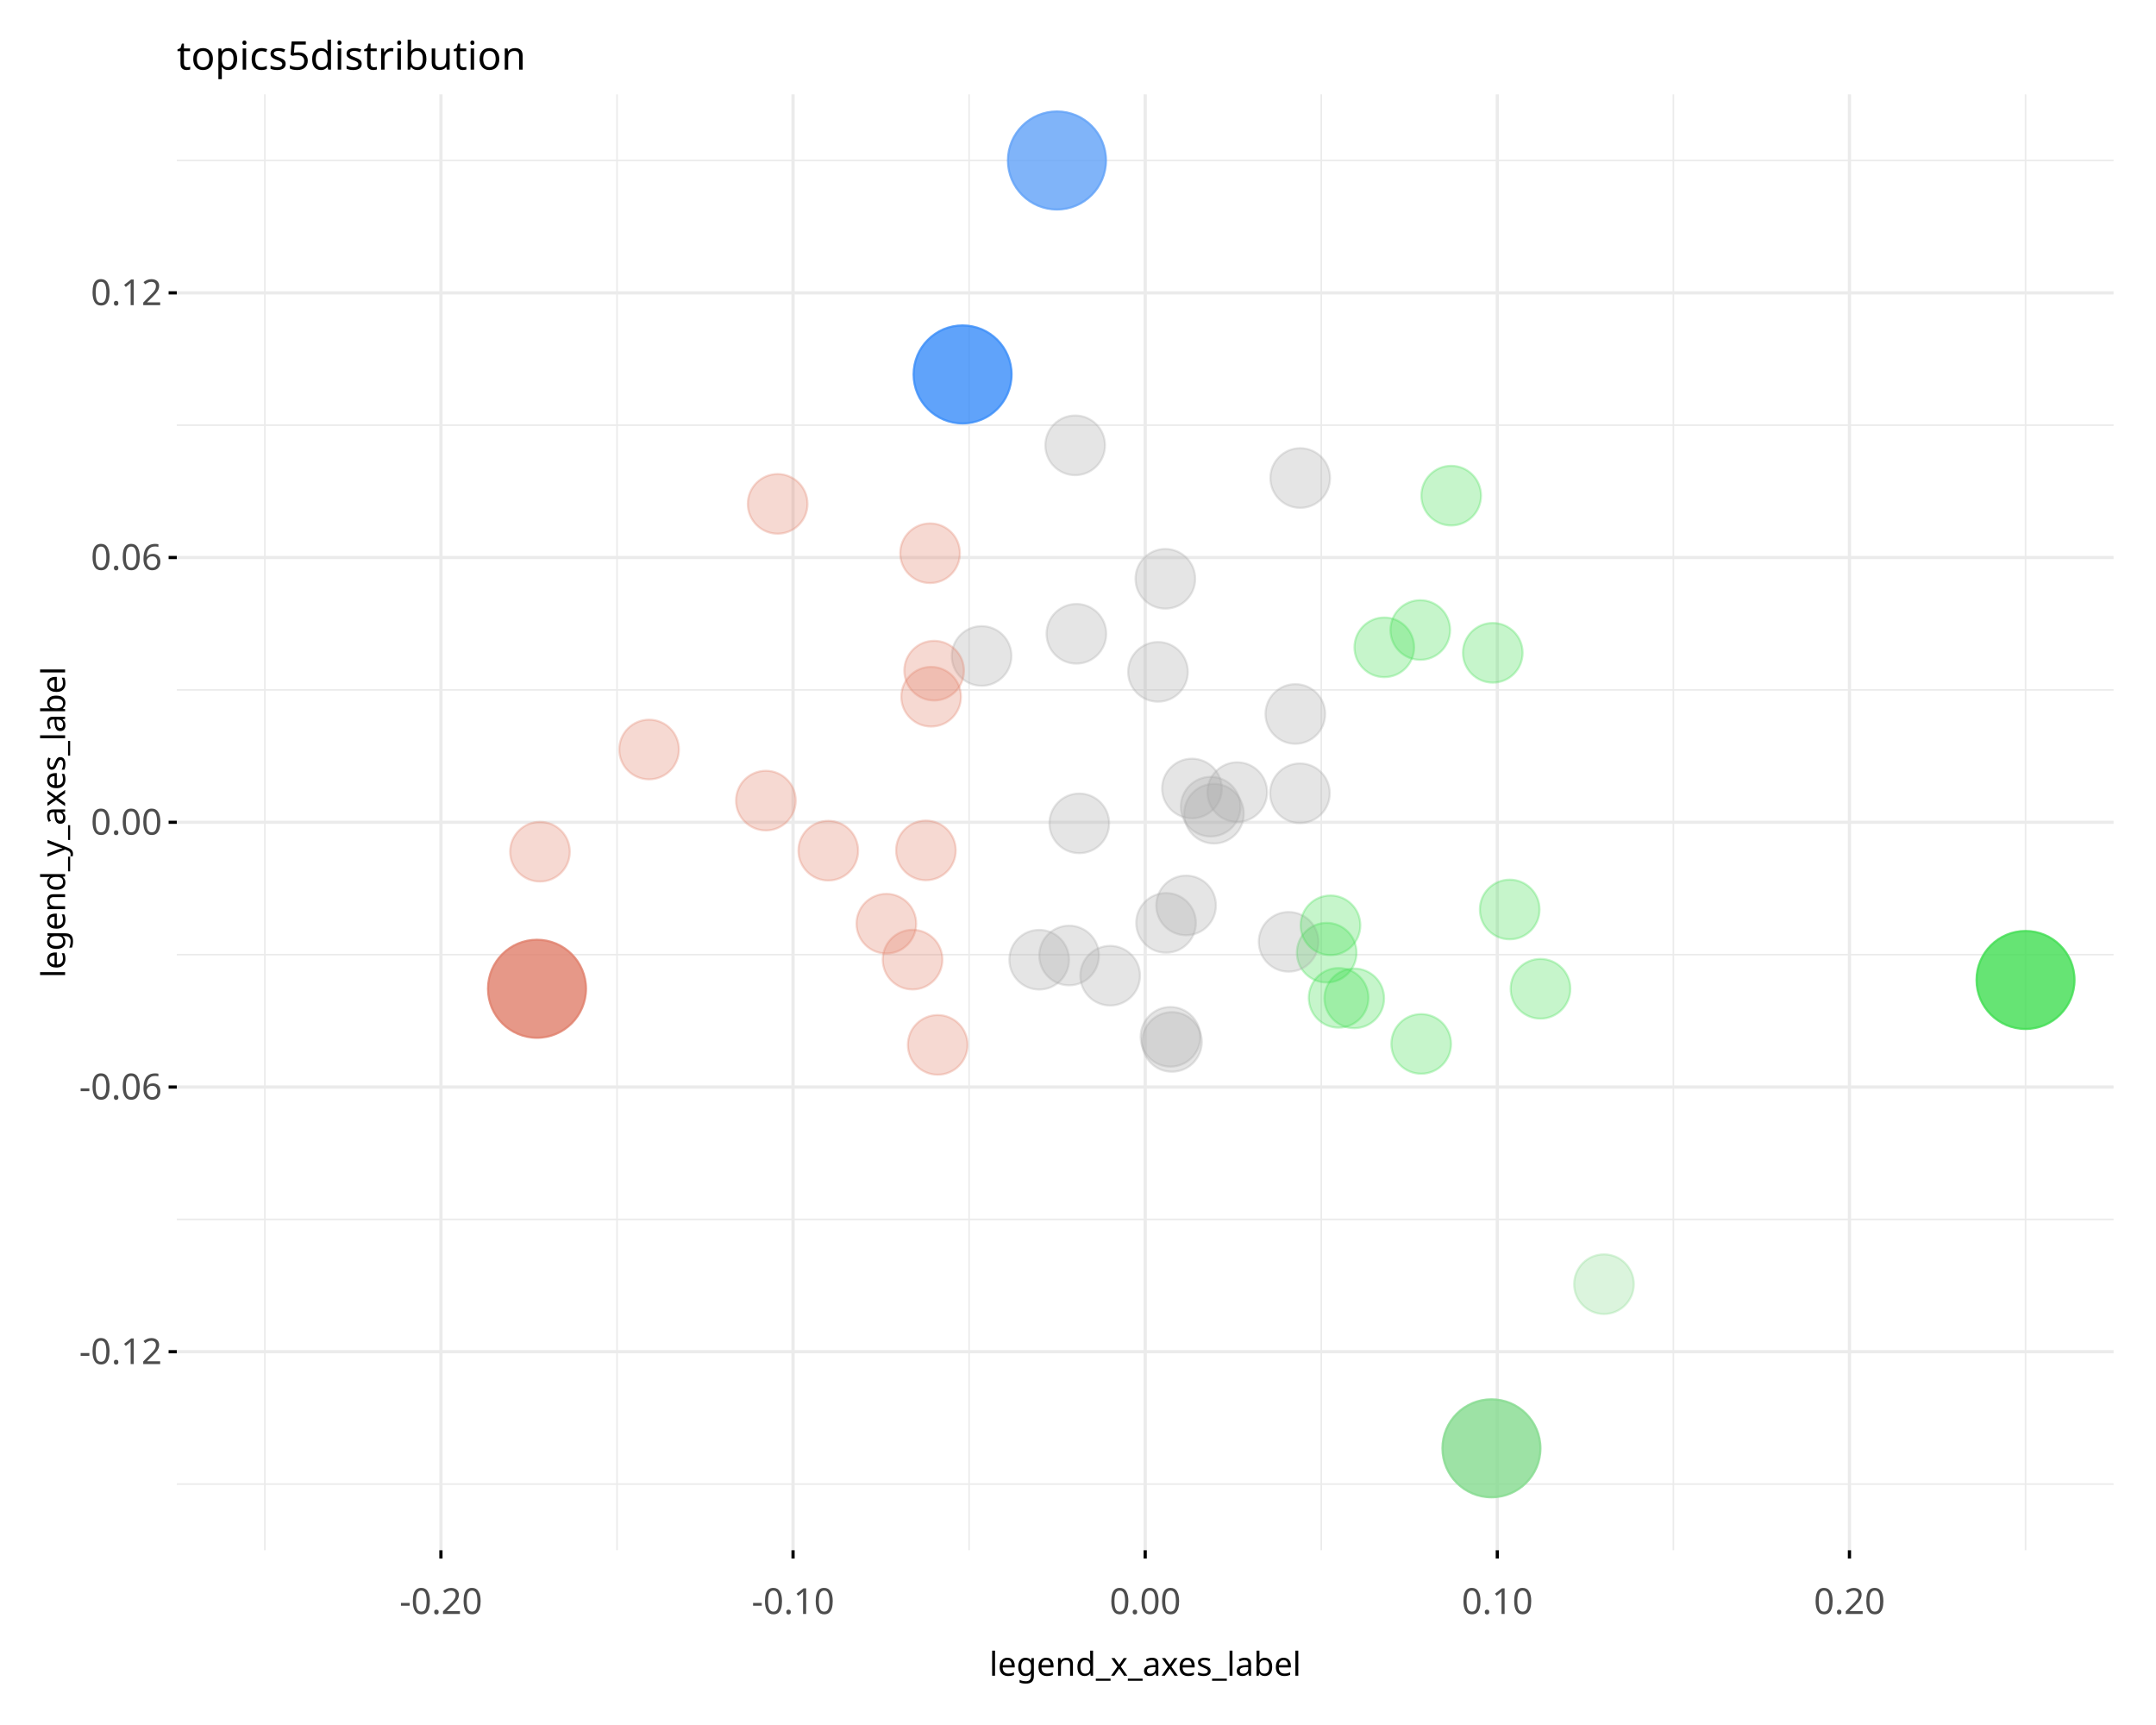
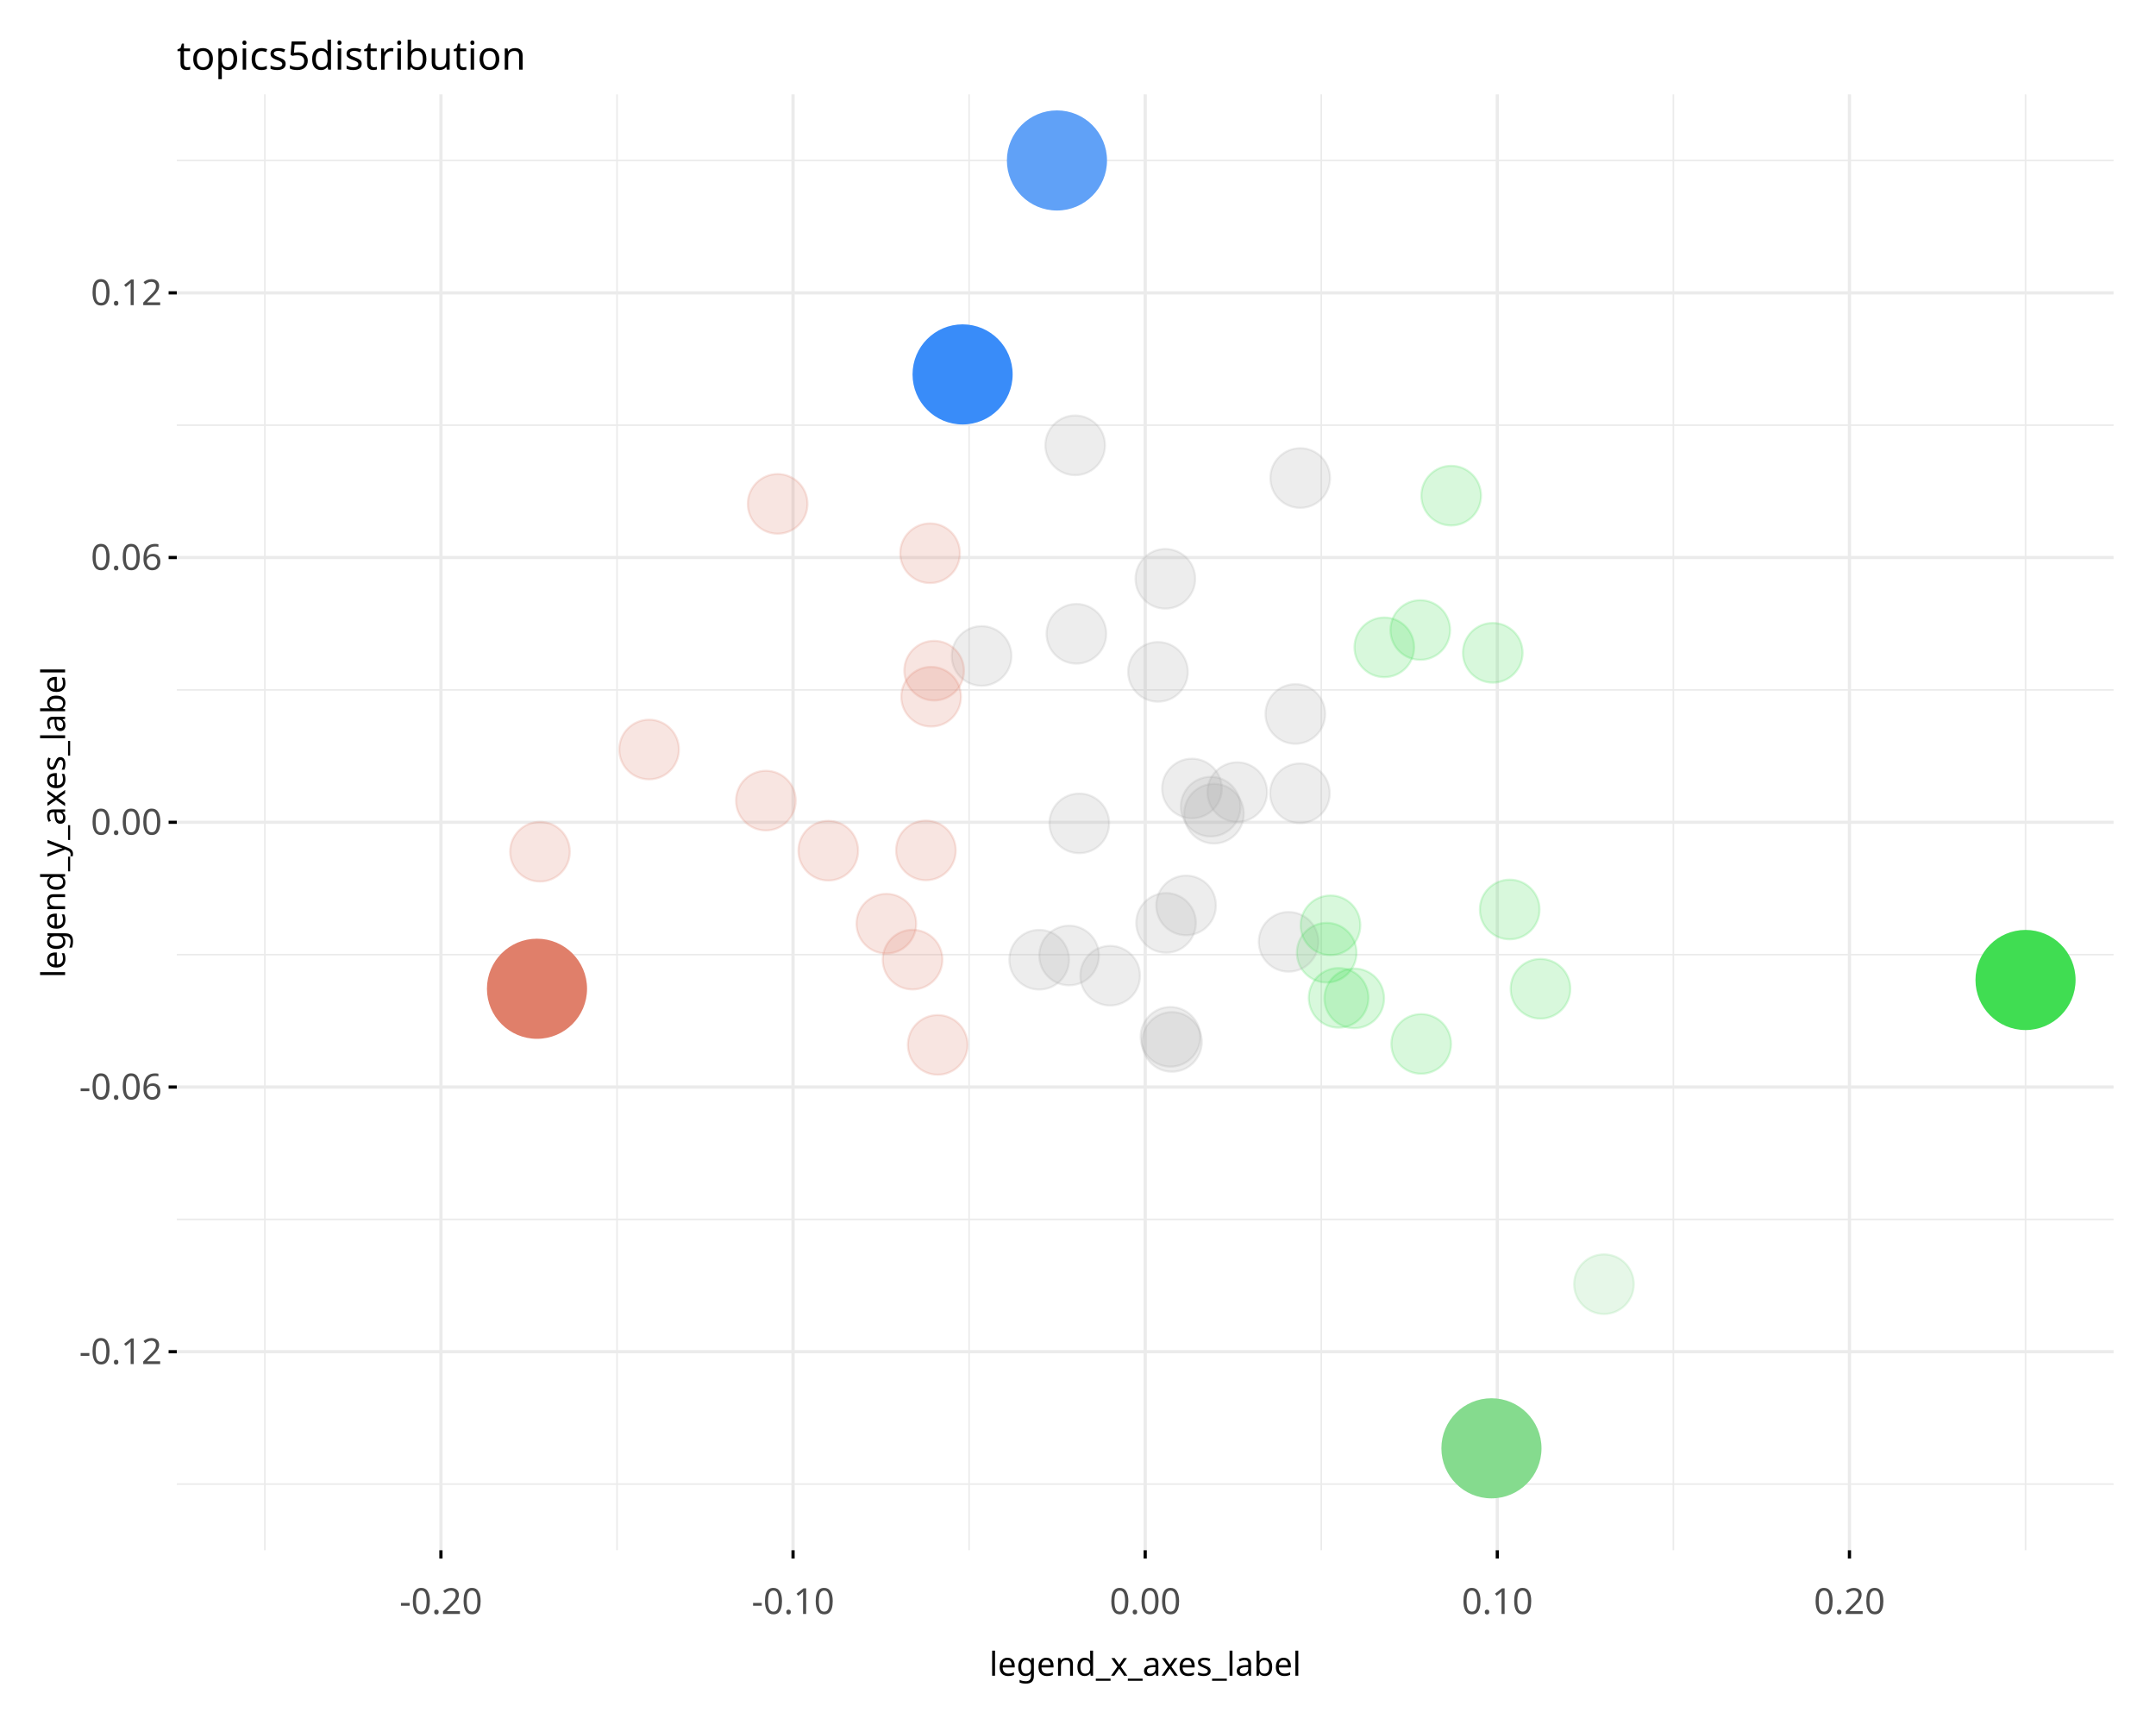
<svg xmlns="http://www.w3.org/2000/svg" class="svglite" data-engine-version="2.0" width="720.00pt" height="576.00pt" viewBox="0 0 720.00 576.00">
  <defs>
    <style type="text/css">
    .svglite line, .svglite polyline, .svglite polygon, .svglite path, .svglite rect, .svglite circle {
      fill: none;
      stroke: #000000;
      stroke-linecap: round;
      stroke-linejoin: round;
      stroke-miterlimit: 10.00;
    }
  </style>
  </defs>
  <rect width="100%" height="100%" style="stroke: none; fill: #FFFFFF;" />
  <defs>
    <clipPath id="cpMC4wMHw3MjAuMDB8MC4wMHw1NzYuMDA=">
      <rect x="0.00" y="0.00" width="720.00" height="576.00" />
    </clipPath>
  </defs>
  <g clip-path="url(#cpMC4wMHw3MjAuMDB8MC4wMHw1NzYuMDA=)">
    <polyline points="59.05,495.56 705.83,495.56 " style="stroke-width: 0.53; stroke: #EBEBEB; stroke-linecap: butt;" />
    <polyline points="59.05,407.17 705.83,407.17 " style="stroke-width: 0.53; stroke: #EBEBEB; stroke-linecap: butt;" />
    <polyline points="59.05,318.77 705.83,318.77 " style="stroke-width: 0.53; stroke: #EBEBEB; stroke-linecap: butt;" />
    <polyline points="59.05,230.37 705.83,230.37 " style="stroke-width: 0.53; stroke: #EBEBEB; stroke-linecap: butt;" />
    <polyline points="59.05,141.97 705.83,141.97 " style="stroke-width: 0.53; stroke: #EBEBEB; stroke-linecap: butt;" />
    <polyline points="59.05,53.58 705.83,53.58 " style="stroke-width: 0.53; stroke: #EBEBEB; stroke-linecap: butt;" />
    <polyline points="88.45,517.66 88.45,31.48 " style="stroke-width: 0.53; stroke: #EBEBEB; stroke-linecap: butt;" />
    <polyline points="206.05,517.66 206.05,31.48 " style="stroke-width: 0.53; stroke: #EBEBEB; stroke-linecap: butt;" />
    <polyline points="323.64,517.66 323.64,31.48 " style="stroke-width: 0.53; stroke: #EBEBEB; stroke-linecap: butt;" />
    <polyline points="441.24,517.66 441.24,31.48 " style="stroke-width: 0.53; stroke: #EBEBEB; stroke-linecap: butt;" />
    <polyline points="558.83,517.66 558.83,31.48 " style="stroke-width: 0.53; stroke: #EBEBEB; stroke-linecap: butt;" />
    <polyline points="676.43,517.66 676.43,31.48 " style="stroke-width: 0.53; stroke: #EBEBEB; stroke-linecap: butt;" />
    <polyline points="59.05,451.36 705.83,451.36 " style="stroke-width: 1.07; stroke: #EBEBEB; stroke-linecap: butt;" />
    <polyline points="59.05,362.97 705.83,362.97 " style="stroke-width: 1.07; stroke: #EBEBEB; stroke-linecap: butt;" />
    <polyline points="59.05,274.57 705.83,274.57 " style="stroke-width: 1.07; stroke: #EBEBEB; stroke-linecap: butt;" />
    <polyline points="59.05,186.17 705.83,186.17 " style="stroke-width: 1.07; stroke: #EBEBEB; stroke-linecap: butt;" />
    <polyline points="59.05,97.78 705.83,97.78 " style="stroke-width: 1.07; stroke: #EBEBEB; stroke-linecap: butt;" />
    <polyline points="147.25,517.66 147.25,31.48 " style="stroke-width: 1.07; stroke: #EBEBEB; stroke-linecap: butt;" />
    <polyline points="264.84,517.66 264.84,31.48 " style="stroke-width: 1.07; stroke: #EBEBEB; stroke-linecap: butt;" />
    <polyline points="382.44,517.66 382.44,31.48 " style="stroke-width: 1.07; stroke: #EBEBEB; stroke-linecap: butt;" />
    <polyline points="500.03,517.66 500.03,31.48 " style="stroke-width: 1.07; stroke: #EBEBEB; stroke-linecap: butt;" />
    <polyline points="617.63,517.66 617.63,31.48 " style="stroke-width: 1.07; stroke: #EBEBEB; stroke-linecap: butt;" />
-     <circle cx="413.18" cy="264.50" r="9.96" style="stroke-width: 0.71; stroke: #A9A9A9; stroke-opacity: 0.30; fill: #A9A9A9; fill-opacity: 0.30;" />
-     <circle cx="389.17" cy="193.27" r="9.96" style="stroke-width: 0.71; stroke: #A9A9A9; stroke-opacity: 0.30; fill: #A9A9A9; fill-opacity: 0.30;" />
-     <circle cx="310.95" cy="232.64" r="9.96" style="stroke-width: 0.71; stroke: #E07F6A; stroke-opacity: 0.30; fill: #E07F6A; fill-opacity: 0.30;" />
-     <circle cx="310.60" cy="184.73" r="9.96" style="stroke-width: 0.71; stroke: #E07F6A; stroke-opacity: 0.30; fill: #E07F6A; fill-opacity: 0.30;" />
-     <circle cx="474.30" cy="210.37" r="9.96" style="stroke-width: 0.71; stroke: #40DD52; stroke-opacity: 0.30; fill: #40DD52; fill-opacity: 0.30;" />
-     <circle cx="462.29" cy="216.15" r="9.96" style="stroke-width: 0.71; stroke: #40DD52; stroke-opacity: 0.30; fill: #40DD52; fill-opacity: 0.30;" />
-     <circle cx="327.81" cy="219.03" r="9.96" style="stroke-width: 0.71; stroke: #A9A9A9; stroke-opacity: 0.30; fill: #A9A9A9; fill-opacity: 0.30;" />
-     <circle cx="357.03" cy="319.05" r="9.96" style="stroke-width: 0.71; stroke: #A9A9A9; stroke-opacity: 0.30; fill: #A9A9A9; fill-opacity: 0.30;" />
-     <circle cx="443.05" cy="318.11" r="9.96" style="stroke-width: 0.71; stroke: #40DD52; stroke-opacity: 0.30; fill: #40DD52; fill-opacity: 0.30;" />
-     <circle cx="347.04" cy="320.46" r="9.96" style="stroke-width: 0.71; stroke: #A9A9A9; stroke-opacity: 0.30; fill: #A9A9A9; fill-opacity: 0.30;" />
-     <circle cx="430.34" cy="314.49" r="9.96" style="stroke-width: 0.71; stroke: #A9A9A9; stroke-opacity: 0.30; fill: #A9A9A9; fill-opacity: 0.30;" />
-     <circle cx="386.71" cy="224.34" r="9.96" style="stroke-width: 0.71; stroke: #A9A9A9; stroke-opacity: 0.30; fill: #A9A9A9; fill-opacity: 0.30;" />
-     <circle cx="444.32" cy="308.97" r="9.96" style="stroke-width: 0.71; stroke: #40DD52; stroke-opacity: 0.30; fill: #40DD52; fill-opacity: 0.30;" />
-     <circle cx="255.77" cy="267.33" r="9.96" style="stroke-width: 0.71; stroke: #E07F6A; stroke-opacity: 0.30; fill: #E07F6A; fill-opacity: 0.30;" />
-     <circle cx="498.52" cy="217.98" r="9.96" style="stroke-width: 0.71; stroke: #40DD52; stroke-opacity: 0.30; fill: #40DD52; fill-opacity: 0.30;" />
-     <circle cx="434.12" cy="264.88" r="9.96" style="stroke-width: 0.71; stroke: #A9A9A9; stroke-opacity: 0.30; fill: #A9A9A9; fill-opacity: 0.30;" />
-     <circle cx="360.43" cy="274.93" r="9.96" style="stroke-width: 0.71; stroke: #A9A9A9; stroke-opacity: 0.30; fill: #A9A9A9; fill-opacity: 0.30;" />
-     <circle cx="296.00" cy="308.43" r="9.96" style="stroke-width: 0.71; stroke: #E07F6A; stroke-opacity: 0.30; fill: #E07F6A; fill-opacity: 0.30;" />
-     <circle cx="405.41" cy="271.70" r="9.96" style="stroke-width: 0.71; stroke: #A9A9A9; stroke-opacity: 0.30; fill: #A9A9A9; fill-opacity: 0.30;" />
-     <circle cx="535.65" cy="428.80" r="9.96" style="stroke-width: 0.71; stroke: #85DB8E; stroke-opacity: 0.30; fill: #85DB8E; fill-opacity: 0.30;" />
-     <circle cx="484.63" cy="165.50" r="9.96" style="stroke-width: 0.71; stroke: #40DD52; stroke-opacity: 0.30; fill: #40DD52; fill-opacity: 0.30;" />
-     <circle cx="313.15" cy="348.90" r="9.96" style="stroke-width: 0.71; stroke: #E07F6A; stroke-opacity: 0.30; fill: #E07F6A; fill-opacity: 0.30;" />
-     <circle cx="276.61" cy="284.05" r="9.96" style="stroke-width: 0.71; stroke: #E07F6A; stroke-opacity: 0.30; fill: #E07F6A; fill-opacity: 0.30;" />
-     <circle cx="311.96" cy="223.94" r="9.96" style="stroke-width: 0.71; stroke: #E07F6A; stroke-opacity: 0.30; fill: #E07F6A; fill-opacity: 0.30;" />
-     <circle cx="404.31" cy="269.35" r="9.96" style="stroke-width: 0.71; stroke: #A9A9A9; stroke-opacity: 0.30; fill: #A9A9A9; fill-opacity: 0.30;" />
-     <circle cx="304.75" cy="320.43" r="9.96" style="stroke-width: 0.71; stroke: #E07F6A; stroke-opacity: 0.30; fill: #E07F6A; fill-opacity: 0.30;" />
-     <circle cx="216.76" cy="250.27" r="9.96" style="stroke-width: 0.71; stroke: #E07F6A; stroke-opacity: 0.30; fill: #E07F6A; fill-opacity: 0.30;" />
-     <circle cx="504.17" cy="303.69" r="9.96" style="stroke-width: 0.71; stroke: #40DD52; stroke-opacity: 0.30; fill: #40DD52; fill-opacity: 0.30;" />
-     <circle cx="434.21" cy="159.62" r="9.96" style="stroke-width: 0.71; stroke: #A9A9A9; stroke-opacity: 0.30; fill: #A9A9A9; fill-opacity: 0.30;" />
-     <circle cx="259.70" cy="168.25" r="9.96" style="stroke-width: 0.71; stroke: #E07F6A; stroke-opacity: 0.30; fill: #E07F6A; fill-opacity: 0.30;" />
-     <circle cx="389.41" cy="308.16" r="9.96" style="stroke-width: 0.71; stroke: #A9A9A9; stroke-opacity: 0.30; fill: #A9A9A9; fill-opacity: 0.30;" />
-     <circle cx="370.74" cy="325.79" r="9.96" style="stroke-width: 0.71; stroke: #A9A9A9; stroke-opacity: 0.30; fill: #A9A9A9; fill-opacity: 0.30;" />
-     <circle cx="452.26" cy="333.36" r="9.96" style="stroke-width: 0.71; stroke: #40DD52; stroke-opacity: 0.30; fill: #40DD52; fill-opacity: 0.30;" />
-     <circle cx="432.58" cy="238.40" r="9.96" style="stroke-width: 0.71; stroke: #A9A9A9; stroke-opacity: 0.30; fill: #A9A9A9; fill-opacity: 0.30;" />
-     <circle cx="514.45" cy="330.17" r="9.96" style="stroke-width: 0.71; stroke: #40DD52; stroke-opacity: 0.30; fill: #40DD52; fill-opacity: 0.30;" />
-     <circle cx="398.06" cy="263.29" r="9.96" style="stroke-width: 0.71; stroke: #A9A9A9; stroke-opacity: 0.30; fill: #A9A9A9; fill-opacity: 0.30;" />
-     <circle cx="447.03" cy="333.19" r="9.96" style="stroke-width: 0.71; stroke: #40DD52; stroke-opacity: 0.30; fill: #40DD52; fill-opacity: 0.30;" />
-     <circle cx="180.33" cy="284.39" r="9.96" style="stroke-width: 0.71; stroke: #E07F6A; stroke-opacity: 0.30; fill: #E07F6A; fill-opacity: 0.30;" />
-     <circle cx="474.61" cy="348.58" r="9.96" style="stroke-width: 0.71; stroke: #40DD52; stroke-opacity: 0.30; fill: #40DD52; fill-opacity: 0.30;" />
-     <circle cx="390.88" cy="346.21" r="9.96" style="stroke-width: 0.71; stroke: #A9A9A9; stroke-opacity: 0.30; fill: #A9A9A9; fill-opacity: 0.30;" />
-     <circle cx="359.06" cy="148.70" r="9.96" style="stroke-width: 0.71; stroke: #A9A9A9; stroke-opacity: 0.30; fill: #A9A9A9; fill-opacity: 0.30;" />
-     <circle cx="309.21" cy="283.96" r="9.96" style="stroke-width: 0.71; stroke: #E07F6A; stroke-opacity: 0.30; fill: #E07F6A; fill-opacity: 0.30;" />
-     <circle cx="391.38" cy="347.91" r="9.96" style="stroke-width: 0.71; stroke: #A9A9A9; stroke-opacity: 0.30; fill: #A9A9A9; fill-opacity: 0.30;" />
-     <circle cx="359.46" cy="211.63" r="9.96" style="stroke-width: 0.71; stroke: #A9A9A9; stroke-opacity: 0.30; fill: #A9A9A9; fill-opacity: 0.30;" />
-     <circle cx="396.10" cy="302.33" r="9.96" style="stroke-width: 0.71; stroke: #A9A9A9; stroke-opacity: 0.30; fill: #A9A9A9; fill-opacity: 0.30;" />
-     <circle cx="321.46" cy="125.02" r="16.36" style="stroke-width: 0.71; stroke: #398CF9; stroke-opacity: 0.80; fill: #398CF9; fill-opacity: 0.80;" />
-     <circle cx="352.97" cy="53.58" r="16.36" style="stroke-width: 0.71; stroke: #60A1F7; stroke-opacity: 0.80; fill: #60A1F7; fill-opacity: 0.80;" />
-     <circle cx="179.33" cy="330.16" r="16.36" style="stroke-width: 0.71; stroke: #E07F6A; stroke-opacity: 0.80; fill: #E07F6A; fill-opacity: 0.80;" />
-     <circle cx="676.43" cy="327.23" r="16.36" style="stroke-width: 0.71; stroke: #40DD52; stroke-opacity: 0.80; fill: #40DD52; fill-opacity: 0.80;" />
-     <circle cx="498.07" cy="483.61" r="16.36" style="stroke-width: 0.71; stroke: #85DB8E; stroke-opacity: 0.80; fill: #85DB8E; fill-opacity: 0.80;" />
+     <circle cx="413.18" cy="264.50" r="9.96" style="stroke-width: 0.71; stroke: #A9A9A9; stroke-opacity: 0.20; fill: #A9A9A9; fill-opacity: 0.20;" />
+     <circle cx="389.17" cy="193.27" r="9.96" style="stroke-width: 0.71; stroke: #A9A9A9; stroke-opacity: 0.20; fill: #A9A9A9; fill-opacity: 0.20;" />
+     <circle cx="310.95" cy="232.64" r="9.96" style="stroke-width: 0.71; stroke: #E07F6A; stroke-opacity: 0.20; fill: #E07F6A; fill-opacity: 0.20;" />
+     <circle cx="310.60" cy="184.73" r="9.96" style="stroke-width: 0.71; stroke: #E07F6A; stroke-opacity: 0.20; fill: #E07F6A; fill-opacity: 0.20;" />
+     <circle cx="474.30" cy="210.37" r="9.96" style="stroke-width: 0.71; stroke: #40DD52; stroke-opacity: 0.20; fill: #40DD52; fill-opacity: 0.20;" />
+     <circle cx="462.29" cy="216.15" r="9.96" style="stroke-width: 0.71; stroke: #40DD52; stroke-opacity: 0.20; fill: #40DD52; fill-opacity: 0.20;" />
+     <circle cx="327.81" cy="219.03" r="9.96" style="stroke-width: 0.71; stroke: #A9A9A9; stroke-opacity: 0.20; fill: #A9A9A9; fill-opacity: 0.20;" />
+     <circle cx="357.03" cy="319.05" r="9.96" style="stroke-width: 0.71; stroke: #A9A9A9; stroke-opacity: 0.20; fill: #A9A9A9; fill-opacity: 0.20;" />
+     <circle cx="443.05" cy="318.11" r="9.96" style="stroke-width: 0.71; stroke: #40DD52; stroke-opacity: 0.20; fill: #40DD52; fill-opacity: 0.20;" />
+     <circle cx="347.04" cy="320.46" r="9.96" style="stroke-width: 0.71; stroke: #A9A9A9; stroke-opacity: 0.20; fill: #A9A9A9; fill-opacity: 0.20;" />
+     <circle cx="430.34" cy="314.49" r="9.96" style="stroke-width: 0.71; stroke: #A9A9A9; stroke-opacity: 0.20; fill: #A9A9A9; fill-opacity: 0.20;" />
+     <circle cx="386.71" cy="224.34" r="9.96" style="stroke-width: 0.71; stroke: #A9A9A9; stroke-opacity: 0.20; fill: #A9A9A9; fill-opacity: 0.20;" />
+     <circle cx="444.32" cy="308.97" r="9.96" style="stroke-width: 0.71; stroke: #40DD52; stroke-opacity: 0.20; fill: #40DD52; fill-opacity: 0.20;" />
+     <circle cx="255.77" cy="267.33" r="9.96" style="stroke-width: 0.71; stroke: #E07F6A; stroke-opacity: 0.20; fill: #E07F6A; fill-opacity: 0.20;" />
+     <circle cx="498.52" cy="217.98" r="9.96" style="stroke-width: 0.71; stroke: #40DD52; stroke-opacity: 0.20; fill: #40DD52; fill-opacity: 0.20;" />
+     <circle cx="434.12" cy="264.88" r="9.96" style="stroke-width: 0.71; stroke: #A9A9A9; stroke-opacity: 0.20; fill: #A9A9A9; fill-opacity: 0.20;" />
+     <circle cx="360.43" cy="274.93" r="9.96" style="stroke-width: 0.71; stroke: #A9A9A9; stroke-opacity: 0.20; fill: #A9A9A9; fill-opacity: 0.20;" />
+     <circle cx="296.00" cy="308.43" r="9.96" style="stroke-width: 0.71; stroke: #E07F6A; stroke-opacity: 0.20; fill: #E07F6A; fill-opacity: 0.20;" />
+     <circle cx="405.41" cy="271.70" r="9.96" style="stroke-width: 0.71; stroke: #A9A9A9; stroke-opacity: 0.20; fill: #A9A9A9; fill-opacity: 0.20;" />
+     <circle cx="535.65" cy="428.80" r="9.96" style="stroke-width: 0.71; stroke: #85DB8E; stroke-opacity: 0.20; fill: #85DB8E; fill-opacity: 0.20;" />
+     <circle cx="484.63" cy="165.50" r="9.96" style="stroke-width: 0.71; stroke: #40DD52; stroke-opacity: 0.20; fill: #40DD52; fill-opacity: 0.20;" />
+     <circle cx="313.15" cy="348.90" r="9.96" style="stroke-width: 0.71; stroke: #E07F6A; stroke-opacity: 0.20; fill: #E07F6A; fill-opacity: 0.20;" />
+     <circle cx="276.61" cy="284.05" r="9.96" style="stroke-width: 0.71; stroke: #E07F6A; stroke-opacity: 0.20; fill: #E07F6A; fill-opacity: 0.20;" />
+     <circle cx="311.96" cy="223.94" r="9.96" style="stroke-width: 0.71; stroke: #E07F6A; stroke-opacity: 0.20; fill: #E07F6A; fill-opacity: 0.20;" />
+     <circle cx="404.31" cy="269.35" r="9.96" style="stroke-width: 0.71; stroke: #A9A9A9; stroke-opacity: 0.20; fill: #A9A9A9; fill-opacity: 0.20;" />
+     <circle cx="304.75" cy="320.43" r="9.96" style="stroke-width: 0.71; stroke: #E07F6A; stroke-opacity: 0.20; fill: #E07F6A; fill-opacity: 0.20;" />
+     <circle cx="216.76" cy="250.27" r="9.96" style="stroke-width: 0.71; stroke: #E07F6A; stroke-opacity: 0.20; fill: #E07F6A; fill-opacity: 0.20;" />
+     <circle cx="504.17" cy="303.69" r="9.96" style="stroke-width: 0.71; stroke: #40DD52; stroke-opacity: 0.20; fill: #40DD52; fill-opacity: 0.20;" />
+     <circle cx="434.21" cy="159.62" r="9.96" style="stroke-width: 0.71; stroke: #A9A9A9; stroke-opacity: 0.20; fill: #A9A9A9; fill-opacity: 0.20;" />
+     <circle cx="259.70" cy="168.25" r="9.96" style="stroke-width: 0.71; stroke: #E07F6A; stroke-opacity: 0.20; fill: #E07F6A; fill-opacity: 0.20;" />
+     <circle cx="389.41" cy="308.16" r="9.96" style="stroke-width: 0.71; stroke: #A9A9A9; stroke-opacity: 0.20; fill: #A9A9A9; fill-opacity: 0.20;" />
+     <circle cx="370.74" cy="325.79" r="9.96" style="stroke-width: 0.71; stroke: #A9A9A9; stroke-opacity: 0.20; fill: #A9A9A9; fill-opacity: 0.20;" />
+     <circle cx="452.26" cy="333.36" r="9.96" style="stroke-width: 0.71; stroke: #40DD52; stroke-opacity: 0.20; fill: #40DD52; fill-opacity: 0.20;" />
+     <circle cx="432.58" cy="238.40" r="9.96" style="stroke-width: 0.71; stroke: #A9A9A9; stroke-opacity: 0.20; fill: #A9A9A9; fill-opacity: 0.20;" />
+     <circle cx="514.45" cy="330.17" r="9.96" style="stroke-width: 0.71; stroke: #40DD52; stroke-opacity: 0.20; fill: #40DD52; fill-opacity: 0.20;" />
+     <circle cx="398.06" cy="263.29" r="9.96" style="stroke-width: 0.71; stroke: #A9A9A9; stroke-opacity: 0.20; fill: #A9A9A9; fill-opacity: 0.20;" />
+     <circle cx="447.03" cy="333.19" r="9.96" style="stroke-width: 0.71; stroke: #40DD52; stroke-opacity: 0.20; fill: #40DD52; fill-opacity: 0.20;" />
+     <circle cx="180.33" cy="284.39" r="9.96" style="stroke-width: 0.71; stroke: #E07F6A; stroke-opacity: 0.20; fill: #E07F6A; fill-opacity: 0.20;" />
+     <circle cx="474.61" cy="348.58" r="9.96" style="stroke-width: 0.71; stroke: #40DD52; stroke-opacity: 0.20; fill: #40DD52; fill-opacity: 0.20;" />
+     <circle cx="390.88" cy="346.21" r="9.96" style="stroke-width: 0.71; stroke: #A9A9A9; stroke-opacity: 0.20; fill: #A9A9A9; fill-opacity: 0.20;" />
+     <circle cx="359.06" cy="148.70" r="9.96" style="stroke-width: 0.71; stroke: #A9A9A9; stroke-opacity: 0.20; fill: #A9A9A9; fill-opacity: 0.20;" />
+     <circle cx="309.21" cy="283.96" r="9.96" style="stroke-width: 0.71; stroke: #E07F6A; stroke-opacity: 0.20; fill: #E07F6A; fill-opacity: 0.20;" />
+     <circle cx="391.38" cy="347.91" r="9.96" style="stroke-width: 0.71; stroke: #A9A9A9; stroke-opacity: 0.20; fill: #A9A9A9; fill-opacity: 0.20;" />
+     <circle cx="359.46" cy="211.63" r="9.96" style="stroke-width: 0.71; stroke: #A9A9A9; stroke-opacity: 0.20; fill: #A9A9A9; fill-opacity: 0.20;" />
+     <circle cx="396.10" cy="302.33" r="9.96" style="stroke-width: 0.71; stroke: #A9A9A9; stroke-opacity: 0.20; fill: #A9A9A9; fill-opacity: 0.20;" />
+     <circle cx="321.46" cy="125.02" r="16.36" style="stroke-width: 0.71; stroke: #398CF9; fill: #398CF9;" />
+     <circle cx="352.97" cy="53.58" r="16.36" style="stroke-width: 0.71; stroke: #60A1F7; fill: #60A1F7;" />
+     <circle cx="179.33" cy="330.16" r="16.36" style="stroke-width: 0.71; stroke: #E07F6A; fill: #E07F6A;" />
+     <circle cx="676.43" cy="327.23" r="16.36" style="stroke-width: 0.71; stroke: #40DD52; fill: #40DD52;" />
+     <circle cx="498.07" cy="483.61" r="16.36" style="stroke-width: 0.71; stroke: #85DB8E; fill: #85DB8E;" />
    <text x="54.12" y="455.49" text-anchor="end" style="font-size: 12.00px; fill: #4D4D4D; font-family: sans;" textLength="27.35px" lengthAdjust="spacingAndGlyphs">-0.12</text>
    <text x="54.12" y="367.10" text-anchor="end" style="font-size: 12.00px; fill: #4D4D4D; font-family: sans;" textLength="27.35px" lengthAdjust="spacingAndGlyphs">-0.06</text>
    <text x="54.12" y="278.70" text-anchor="end" style="font-size: 12.00px; fill: #4D4D4D; font-family: sans;" textLength="23.36px" lengthAdjust="spacingAndGlyphs">0.00</text>
    <text x="54.12" y="190.30" text-anchor="end" style="font-size: 12.00px; fill: #4D4D4D; font-family: sans;" textLength="23.36px" lengthAdjust="spacingAndGlyphs">0.06</text>
    <text x="54.12" y="101.90" text-anchor="end" style="font-size: 12.00px; fill: #4D4D4D; font-family: sans;" textLength="23.36px" lengthAdjust="spacingAndGlyphs">0.12</text>
    <polyline points="56.31,451.36 59.05,451.36 " style="stroke-width: 1.07; stroke-linecap: butt;" />
    <polyline points="56.31,362.97 59.05,362.97 " style="stroke-width: 1.07; stroke-linecap: butt;" />
    <polyline points="56.31,274.57 59.05,274.57 " style="stroke-width: 1.07; stroke-linecap: butt;" />
    <polyline points="56.31,186.17 59.05,186.17 " style="stroke-width: 1.07; stroke-linecap: butt;" />
    <polyline points="56.31,97.78 59.05,97.78 " style="stroke-width: 1.07; stroke-linecap: butt;" />
    <polyline points="147.25,520.40 147.25,517.66 " style="stroke-width: 1.07; stroke-linecap: butt;" />
    <polyline points="264.84,520.40 264.84,517.66 " style="stroke-width: 1.07; stroke-linecap: butt;" />
    <polyline points="382.44,520.40 382.44,517.66 " style="stroke-width: 1.07; stroke-linecap: butt;" />
    <polyline points="500.03,520.40 500.03,517.66 " style="stroke-width: 1.07; stroke-linecap: butt;" />
    <polyline points="617.63,520.40 617.63,517.66 " style="stroke-width: 1.07; stroke-linecap: butt;" />
    <text x="147.25" y="538.92" text-anchor="middle" style="font-size: 12.00px; fill: #4D4D4D; font-family: sans;" textLength="27.35px" lengthAdjust="spacingAndGlyphs">-0.20</text>
    <text x="264.84" y="538.92" text-anchor="middle" style="font-size: 12.00px; fill: #4D4D4D; font-family: sans;" textLength="27.35px" lengthAdjust="spacingAndGlyphs">-0.10</text>
    <text x="382.44" y="538.92" text-anchor="middle" style="font-size: 12.00px; fill: #4D4D4D; font-family: sans;" textLength="23.36px" lengthAdjust="spacingAndGlyphs">0.00</text>
    <text x="500.03" y="538.92" text-anchor="middle" style="font-size: 12.00px; fill: #4D4D4D; font-family: sans;" textLength="23.36px" lengthAdjust="spacingAndGlyphs">0.10</text>
    <text x="617.63" y="538.92" text-anchor="middle" style="font-size: 12.00px; fill: #4D4D4D; font-family: sans;" textLength="23.36px" lengthAdjust="spacingAndGlyphs">0.20</text>
    <text x="382.44" y="559.54" text-anchor="middle" style="font-size: 11.00px; font-family: sans;" textLength="103.38px" lengthAdjust="spacingAndGlyphs">legend_x_axes_label</text>
    <text transform="translate(21.74,274.57) rotate(-90)" text-anchor="middle" style="font-size: 11.00px; font-family: sans;" textLength="103.38px" lengthAdjust="spacingAndGlyphs">legend_y_axes_label</text>
    <text x="59.05" y="23.26" style="font-size: 13.20px; font-family: sans;" textLength="105.67px" lengthAdjust="spacingAndGlyphs">topics5distribution</text>
  </g>
</svg>
